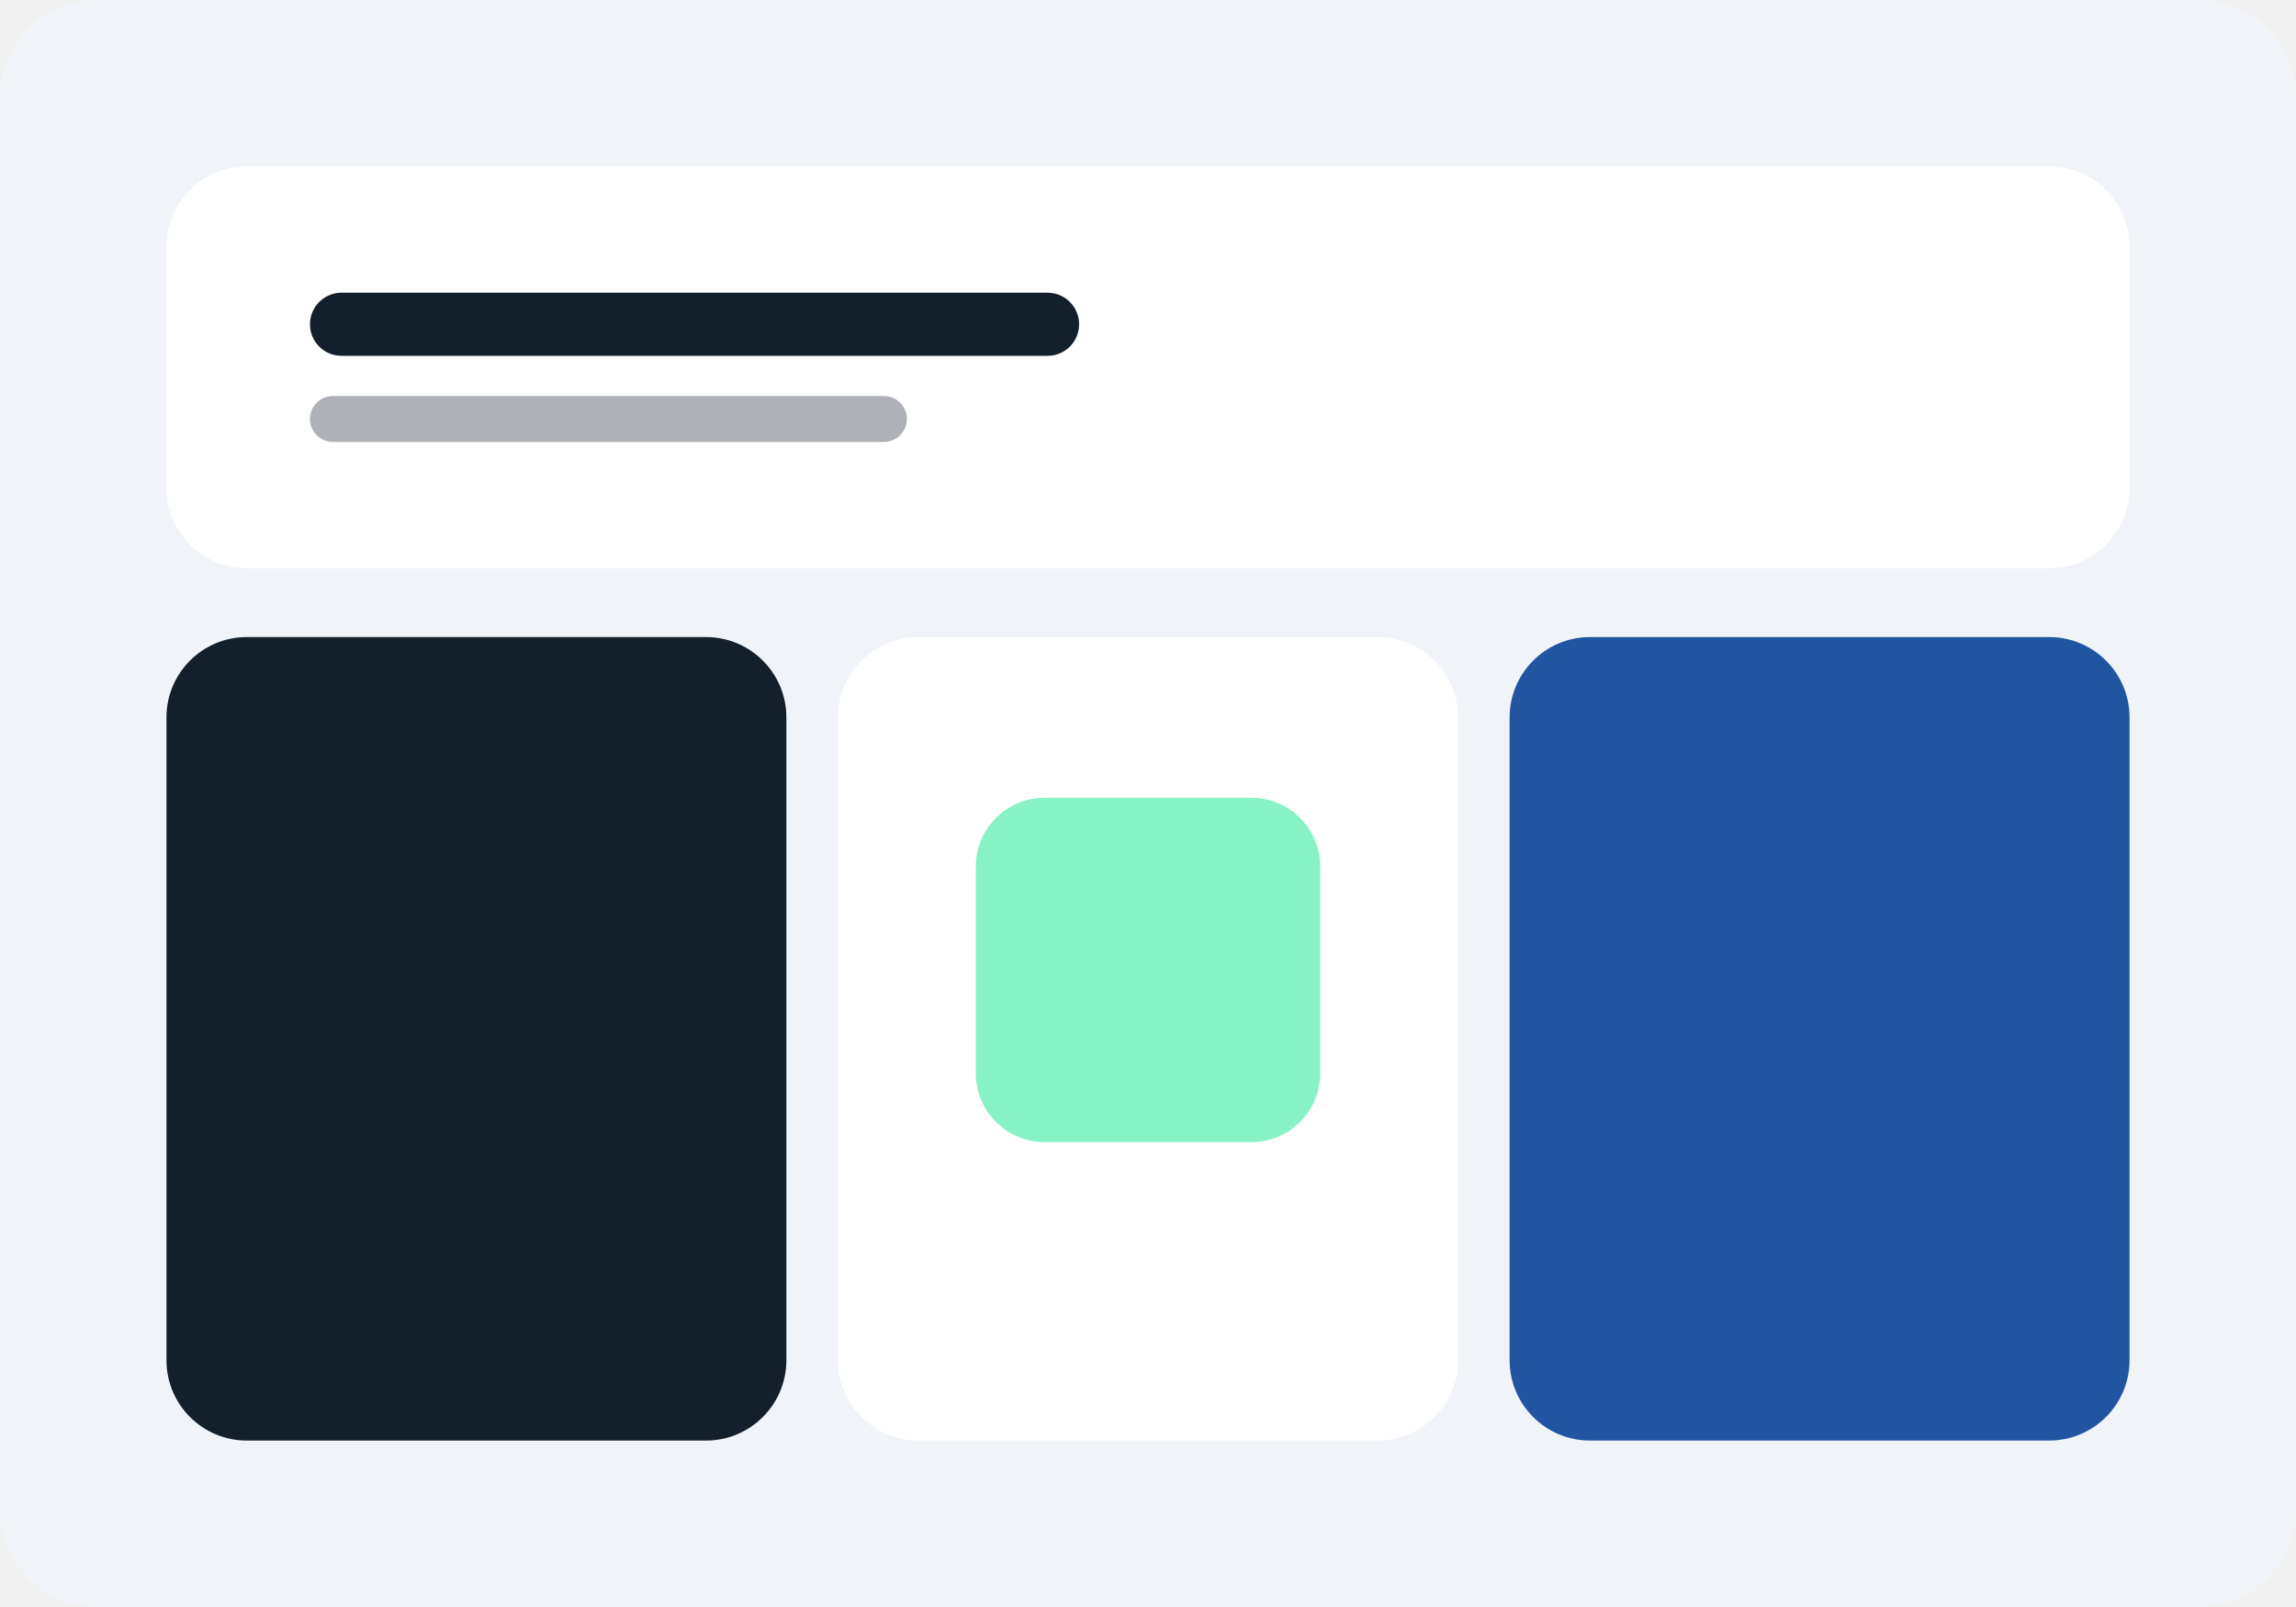
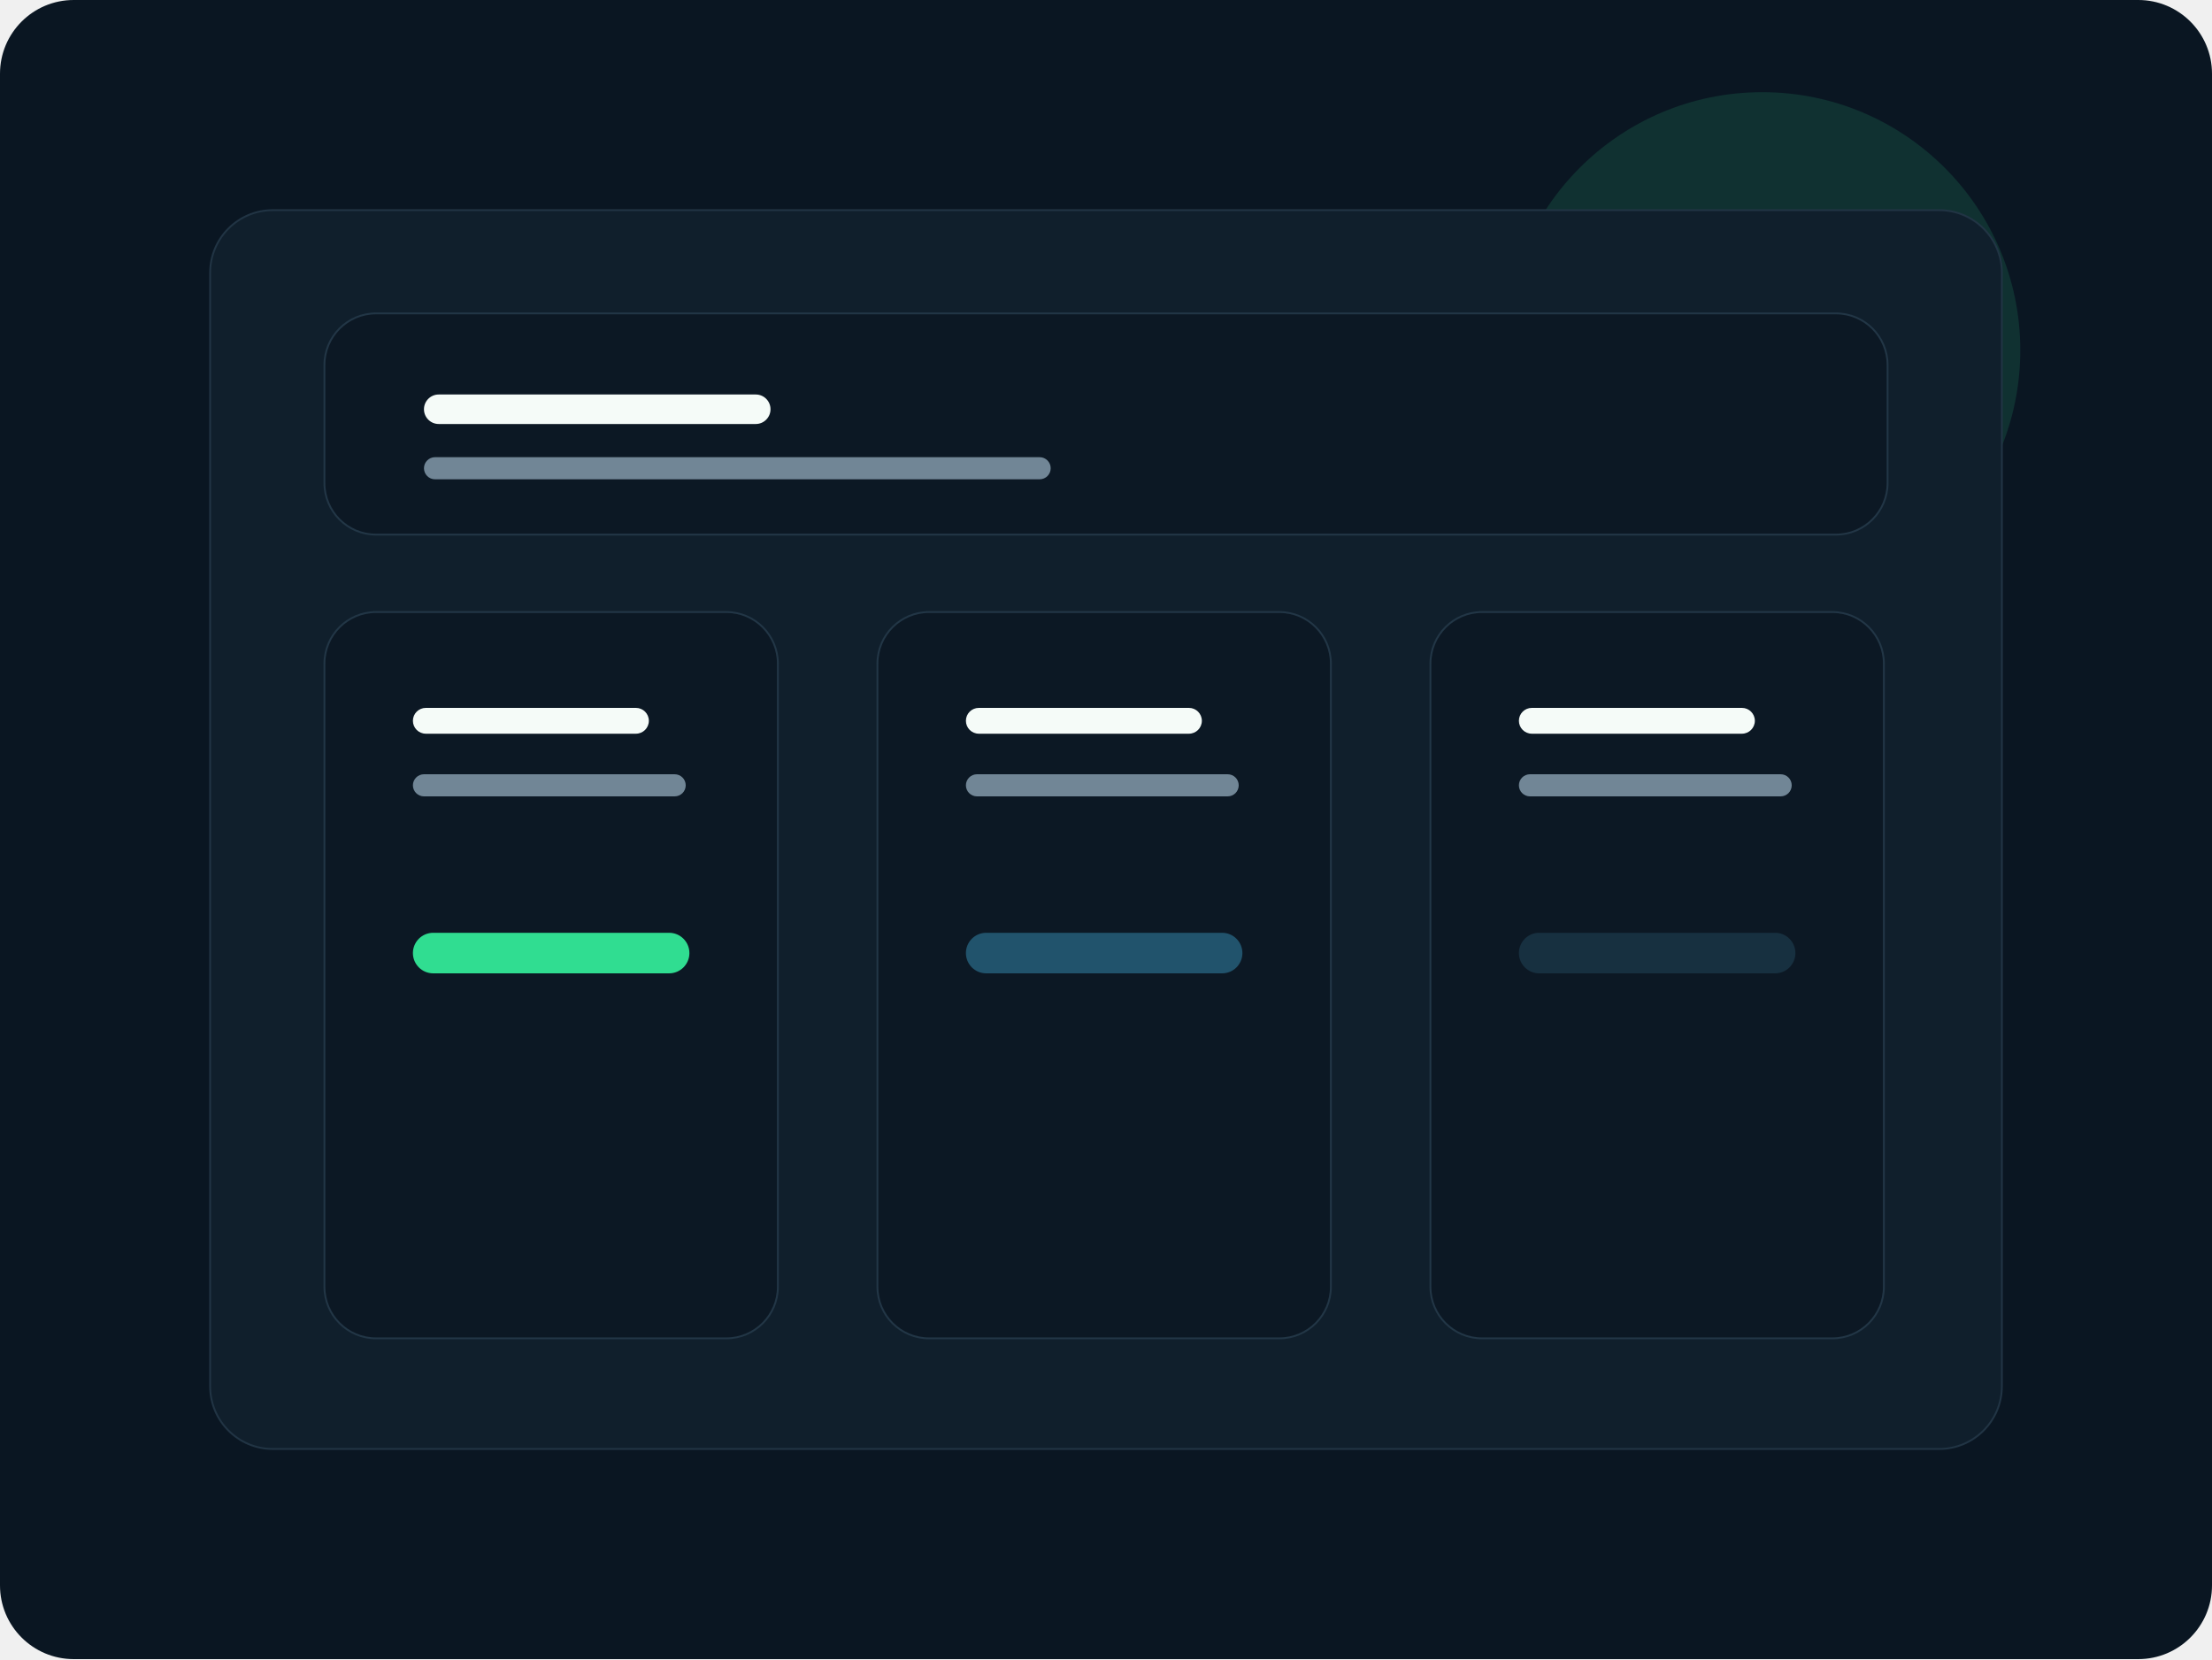
- <svg xmlns="http://www.w3.org/2000/svg" width="800" height="560" viewBox="0 0 800 560" fill="none">
-   <rect width="800" height="560" rx="34" fill="#F0F4F8" />
-   <rect x="58" y="58" width="684" height="140" rx="28" fill="#FFFFFF" />
-   <rect x="58" y="222" width="216" height="280" rx="28" fill="#13202B" />
-   <rect x="292" y="222" width="216" height="280" rx="28" fill="#FFFFFF" />
-   <rect x="526" y="222" width="216" height="280" rx="28" fill="#2155A1" />
-   <rect x="108" y="102" width="268" height="22" rx="11" fill="#13202B" />
-   <rect x="108" y="138" width="208" height="16" rx="8" fill="#13202B" fill-opacity="0.34" />
-   <rect x="340" y="278" width="120" height="120" rx="24" fill="#86F2C6" />
+ <svg xmlns="http://www.w3.org/2000/svg" viewBox="0 0 1200 900">
+   <rect width="1200" height="900" rx="40" fill="#0A1622" />
+   <circle cx="956" cy="190" r="140" fill="#30DD91" opacity="0.14" />
+   <rect x="114" y="114" width="972" height="672" rx="34" fill="#101F2C" stroke="#213444" />
+   <rect x="176" y="170" width="848" height="120" rx="28" fill="#0C1824" stroke="#223646" />
+   <rect x="176" y="332" width="246" height="394" rx="28" fill="#0C1824" stroke="#223646" />
+   <rect x="476" y="332" width="246" height="394" rx="28" fill="#0C1824" stroke="#223646" />
+   <rect x="776" y="332" width="246" height="394" rx="28" fill="#0C1824" stroke="#223646" />
+   <rect x="230" y="214" width="188" height="16" rx="8" fill="#F5FBF8" />
+   <rect x="230" y="248" width="340" height="12" rx="6" fill="#718696" />
+   <rect x="224" y="384" width="128" height="14" rx="7" fill="#F5FBF8" />
+   <rect x="224" y="420" width="148" height="12" rx="6" fill="#718696" />
+   <rect x="524" y="384" width="128" height="14" rx="7" fill="#F5FBF8" />
+   <rect x="524" y="420" width="148" height="12" rx="6" fill="#718696" />
+   <rect x="824" y="384" width="128" height="14" rx="7" fill="#F5FBF8" />
+   <rect x="824" y="420" width="148" height="12" rx="6" fill="#718696" />
+   <rect x="224" y="506" width="150" height="22" rx="11" fill="#30DD91" />
+   <rect x="524" y="506" width="150" height="22" rx="11" fill="#21536C" />
+   <rect x="824" y="506" width="150" height="22" rx="11" fill="#173040" />
</svg>
